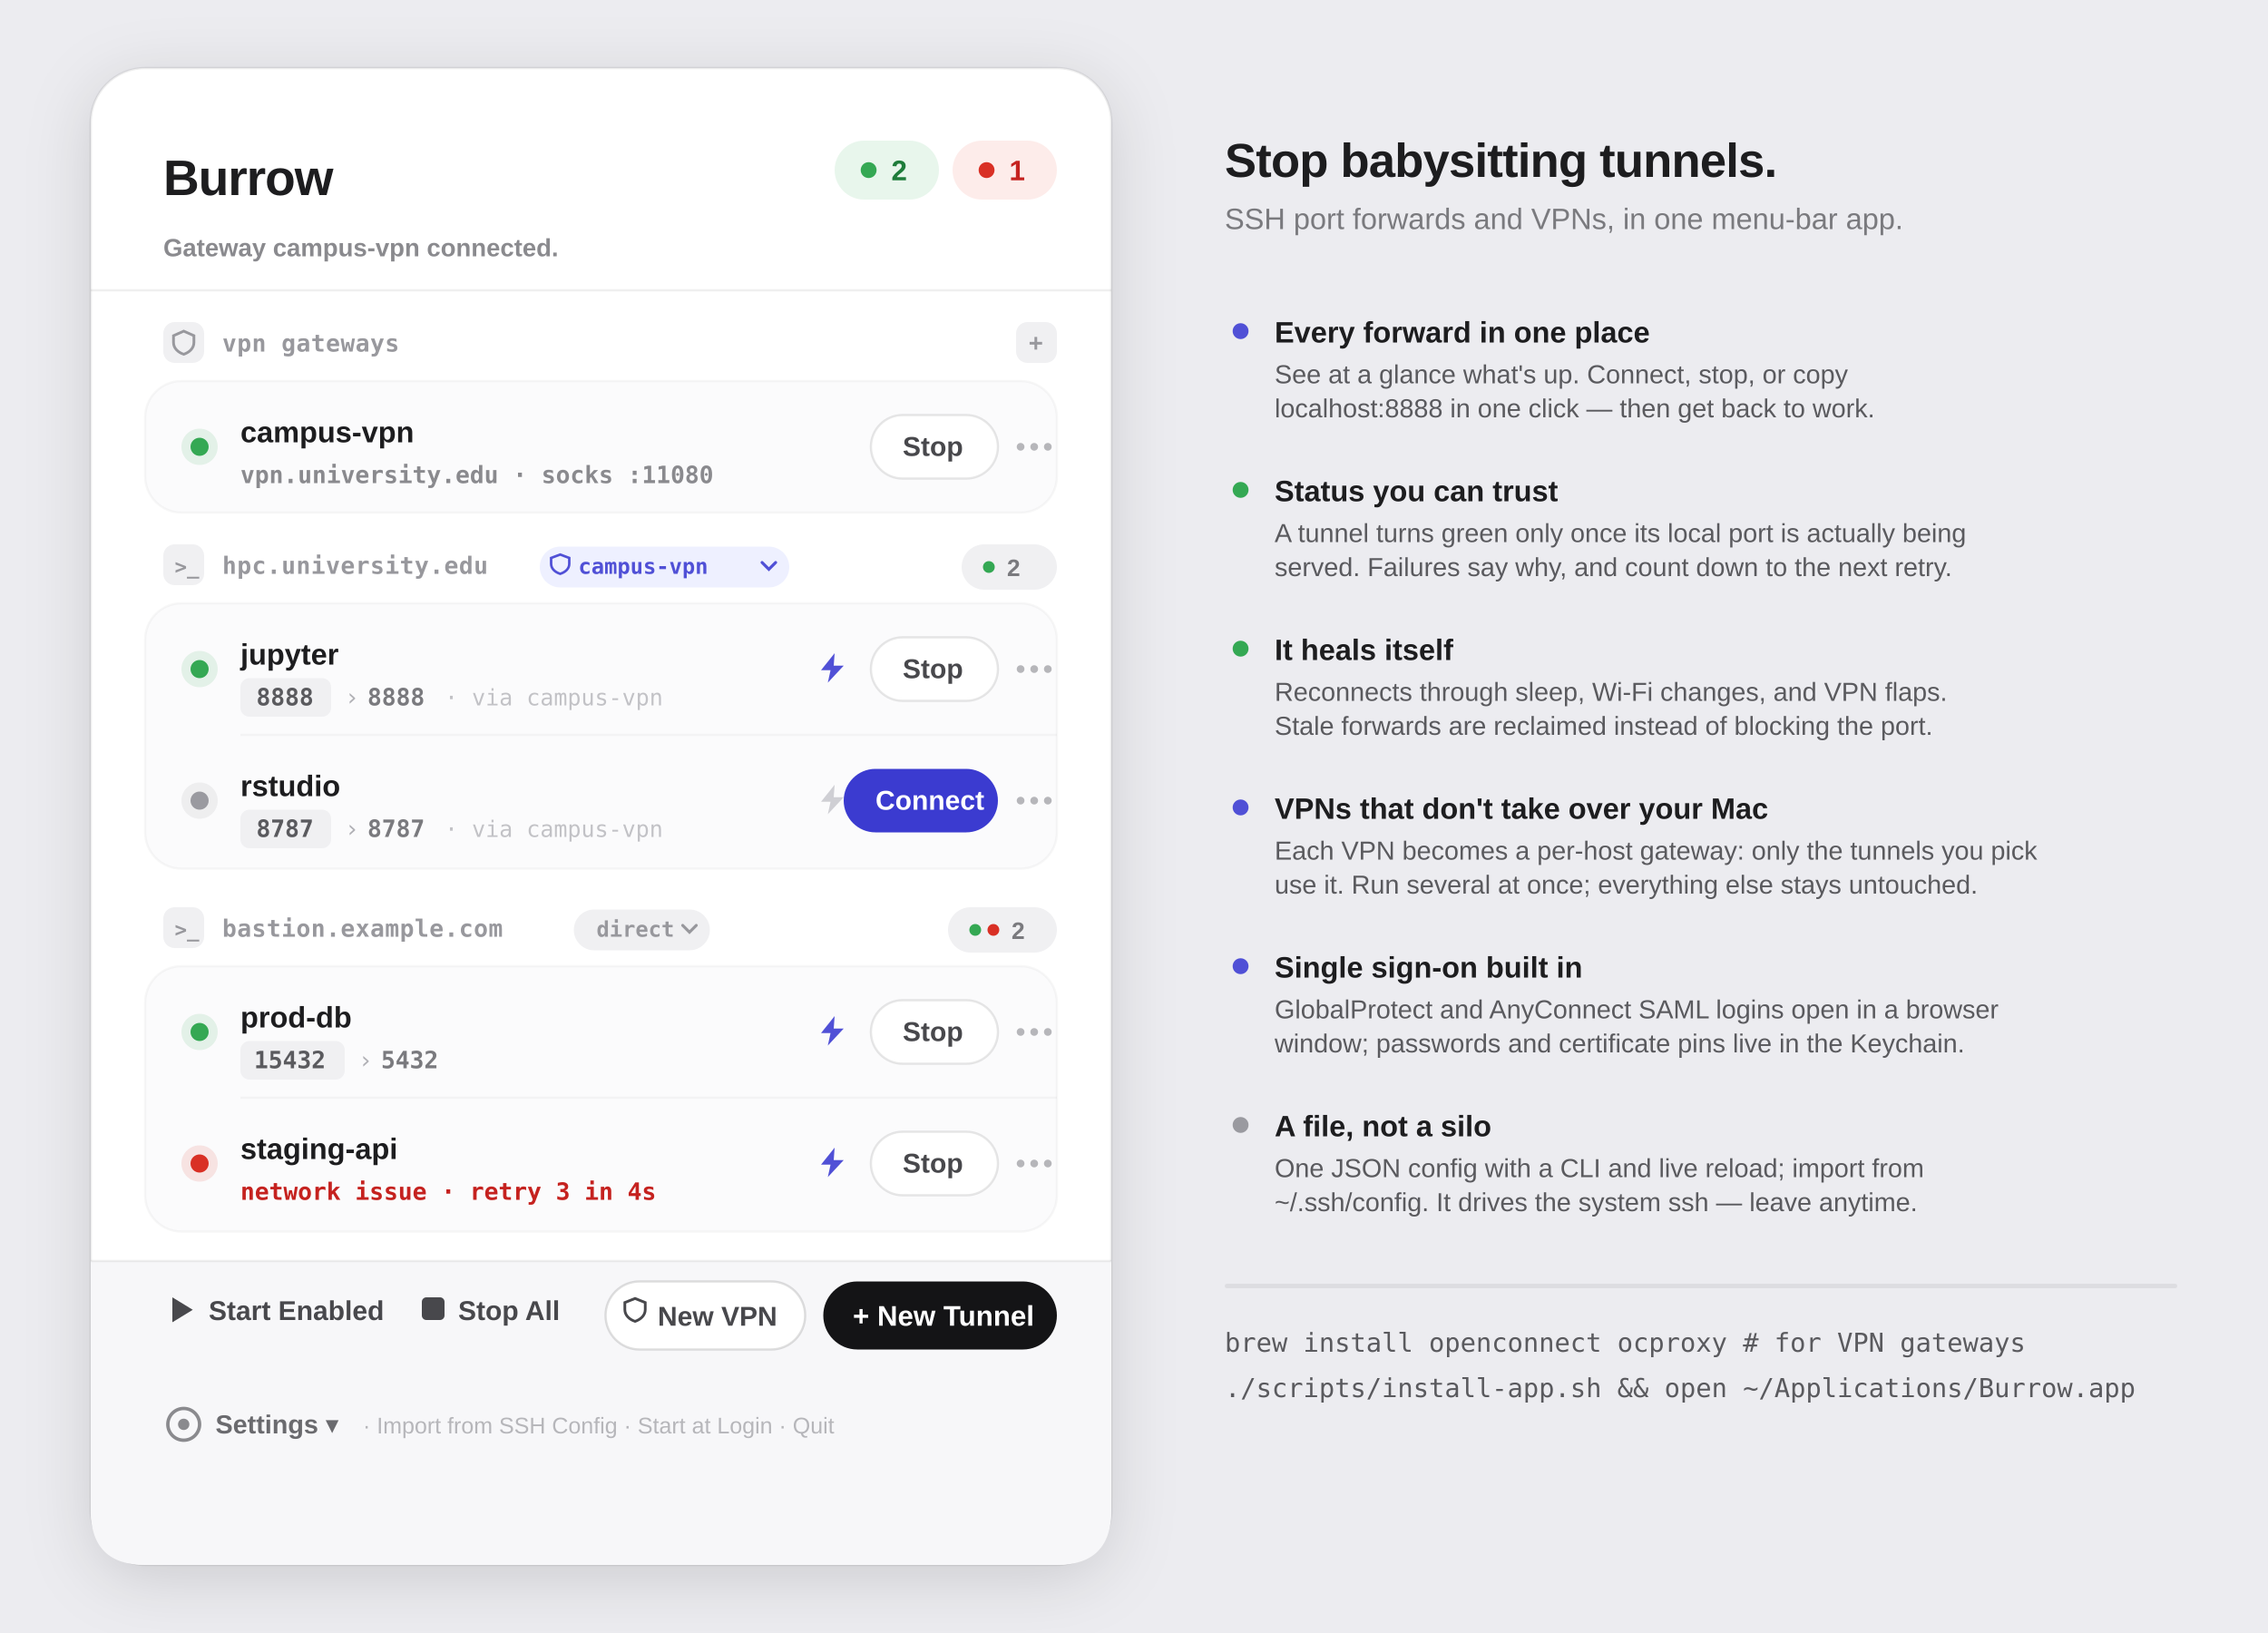
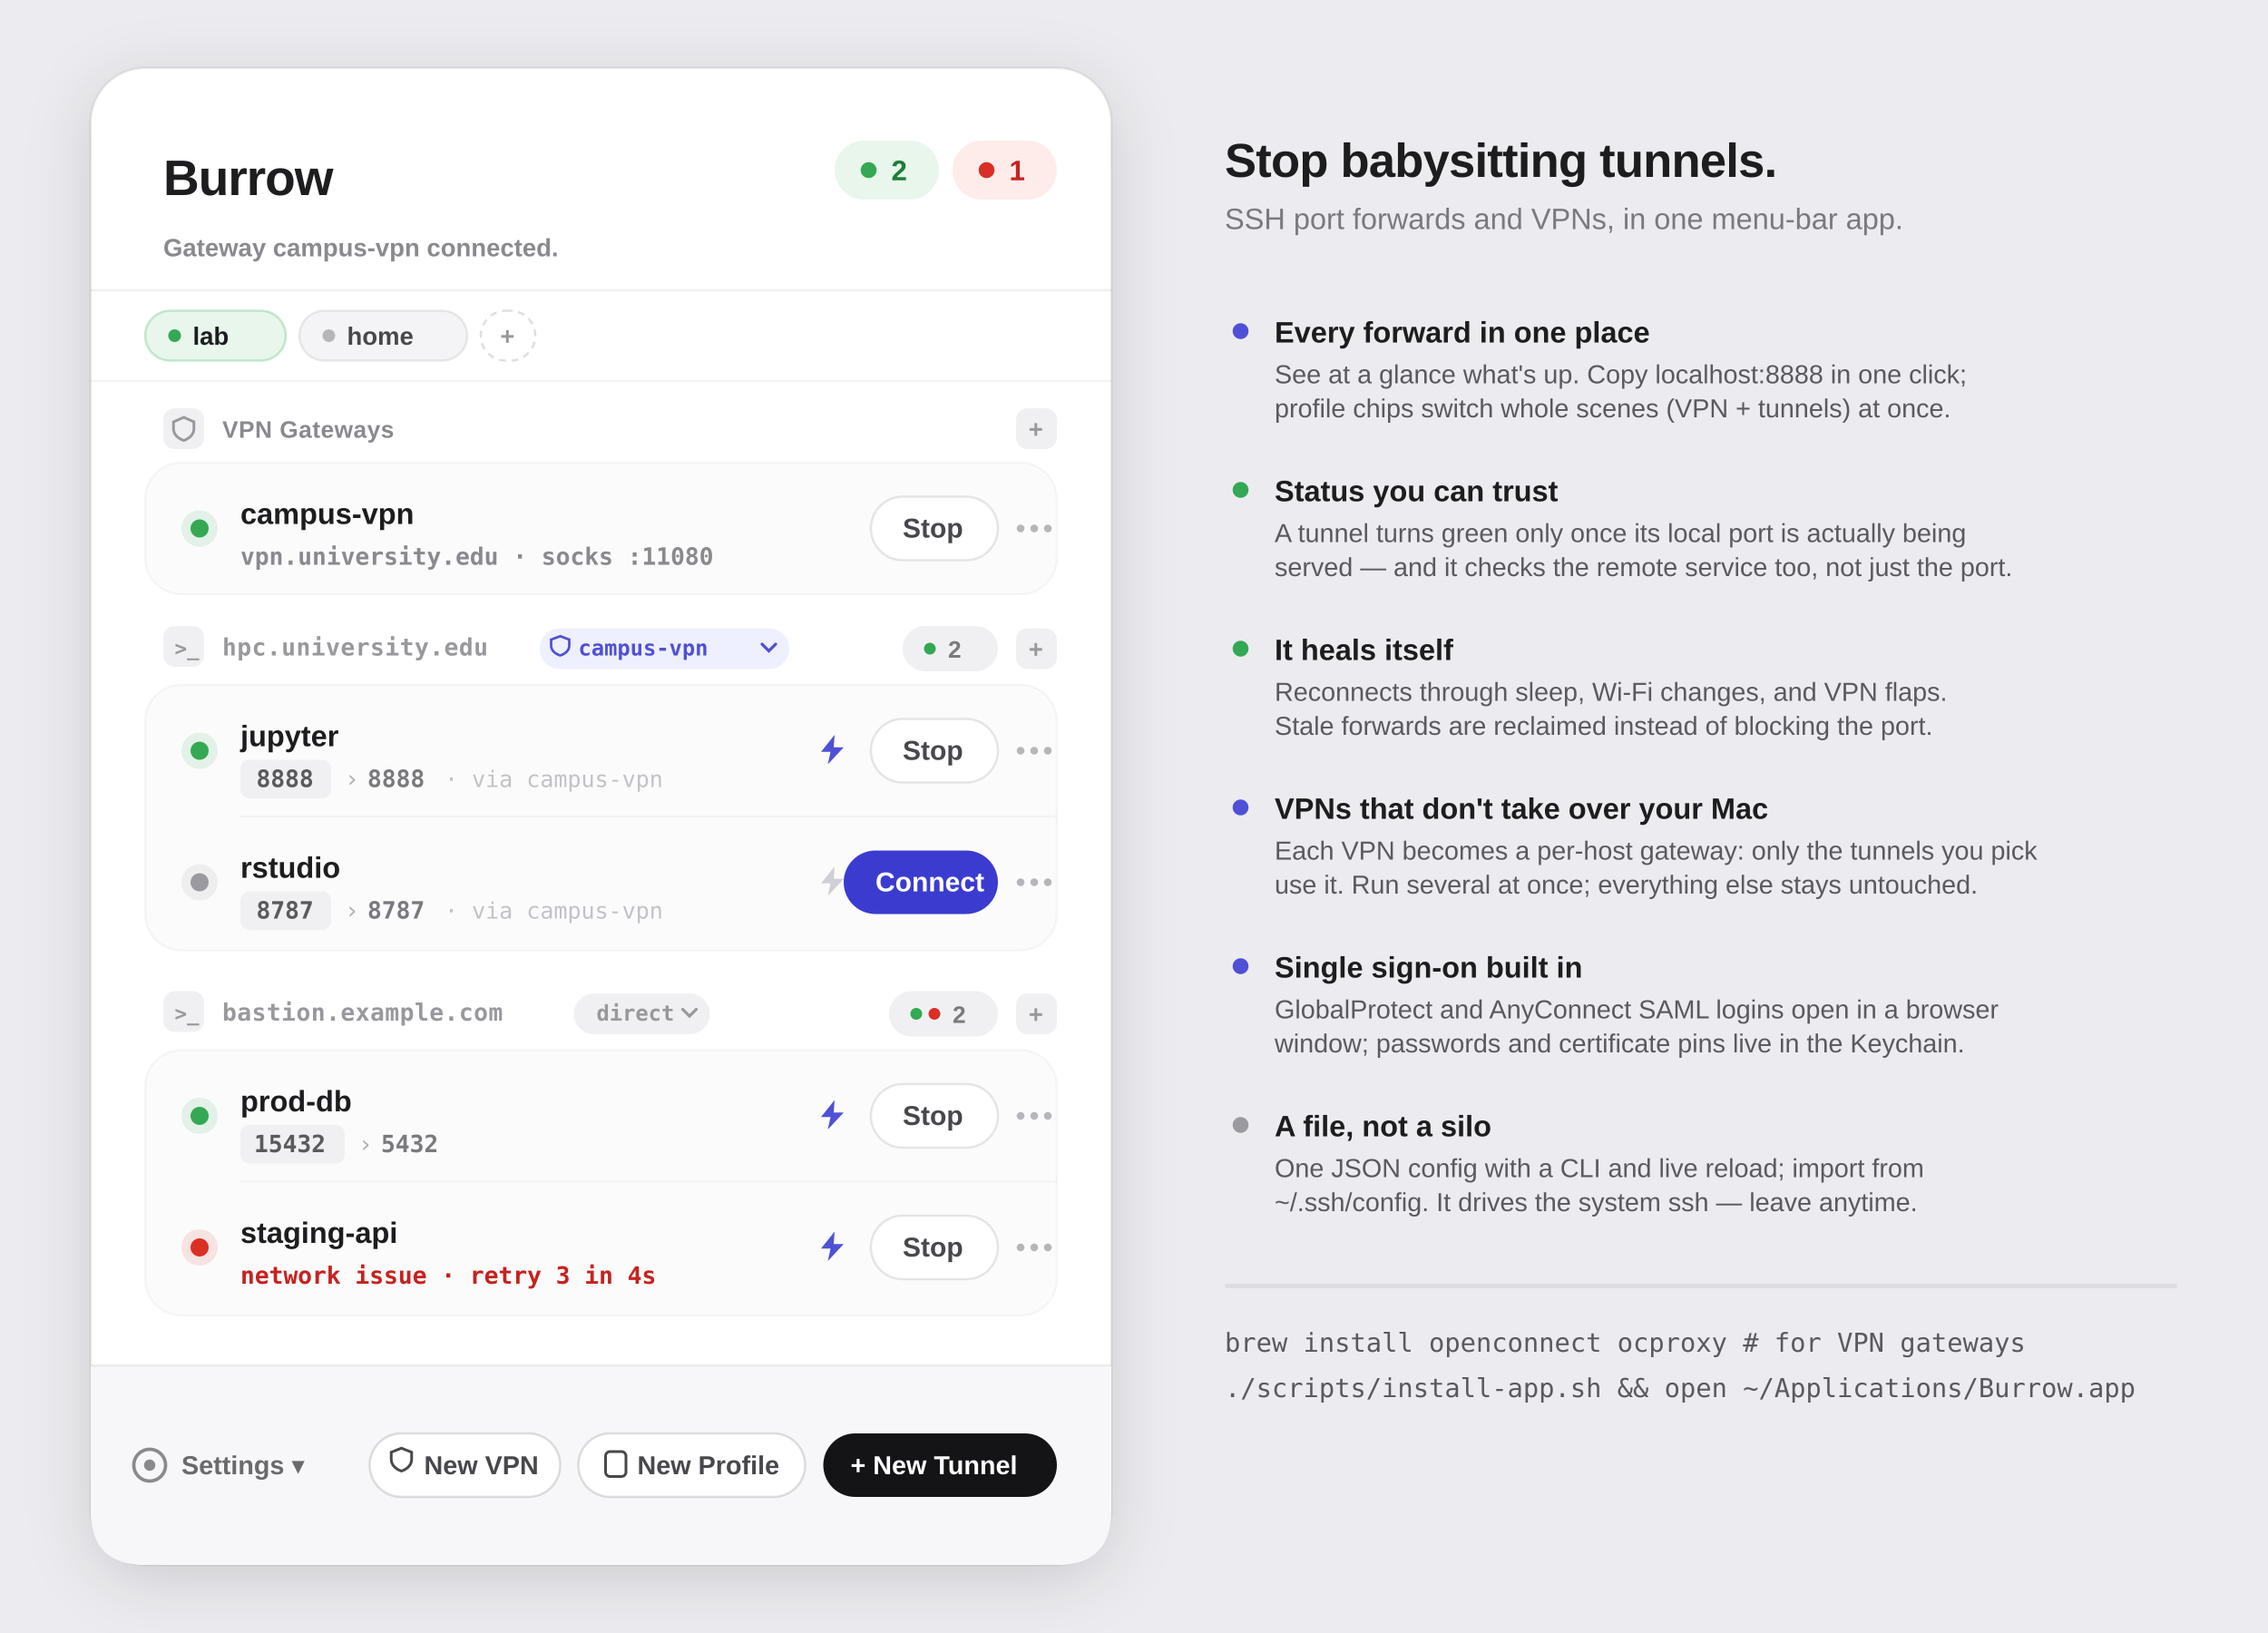
<svg xmlns="http://www.w3.org/2000/svg" width="1000" height="720" viewBox="0 0 1000 720">
  <defs>
    <style>
      .sans { font-family: -apple-system, "Helvetica Neue", Arial, sans-serif; }
      .mono { font-family: "SF Mono", Menlo, monospace; }
    </style>
    <filter id="panelShadow" x="-20%" y="-20%" width="140%" height="140%">
      <feDropShadow dx="0" dy="6" stdDeviation="14" flood-color="#000000" flood-opacity="0.14" />
    </filter>
  </defs>
  <rect width="1000" height="720" fill="#ececf0" />
  <rect x="40" y="30" width="450" height="660" rx="24" fill="#ffffff" stroke="#00000012" filter="url(#panelShadow)" />
  <text x="72" y="86" class="sans" font-size="22" font-weight="700" fill="#1d1d1f" letter-spacing="-0.4">Burrow</text>
  <rect x="368" y="62" width="46" height="26" rx="13" fill="#e8f6ec" />
  <circle cx="383" cy="75" r="3.5" fill="#34a853" />
  <text x="393" y="79.5" class="sans" font-size="12.5" font-weight="700" fill="#1e7c3a">2</text>
  <rect x="420" y="62" width="46" height="26" rx="13" fill="#fdecea" />
  <circle cx="435" cy="75" r="3.5" fill="#d93025" />
  <text x="445" y="79.5" class="sans" font-size="12.5" font-weight="700" fill="#c5221f">1</text>
  <text x="72" y="113" class="sans" font-size="11" font-weight="600" fill="#8a8a8e">Gateway campus-vpn connected.</text>
  <line x1="40" y1="128" x2="490" y2="128" stroke="#00000010" />
-   <rect x="72" y="142" width="18" height="18" rx="5" fill="#f0f0f2" />
-   <path d="M81 146 L85.5 148 V151 C85.5 153.6 83.4 155.4 81 156.2 C78.6 155.4 76.5 153.6 76.5 151 V148 Z" fill="none" stroke="#98989d" stroke-width="1.2" />
-   <text x="98" y="155" class="mono" font-size="10.5" font-weight="700" fill="#98989d" letter-spacing="0.2">vpn gateways</text>
-   <rect x="448" y="142" width="18" height="18" rx="5" fill="#f0f0f2" />
-   <text x="453.5" y="155" class="sans" font-size="11" font-weight="700" fill="#98989d">+</text>
-   <rect x="64" y="168" width="402" height="58" rx="16" fill="#fbfbfc" stroke="#00000008" />
-   <circle cx="88" cy="197" r="8" fill="#34a853" opacity="0.12" />
-   <circle cx="88" cy="197" r="4" fill="#34a853" />
-   <text x="106" y="195" class="sans" font-size="13" font-weight="700" fill="#1d1d1f">campus-vpn</text>
-   <text x="106" y="213" class="mono" font-size="10.5" font-weight="600" fill="#8a8a8e">vpn.university.edu · socks :11080</text>
-   <rect x="384" y="183" width="56" height="28" rx="14" fill="#ffffff" stroke="#00000018" />
-   <text x="398" y="201" class="sans" font-size="12" font-weight="600" fill="#48484c">Stop</text>
-   <circle cx="450" cy="197" r="1.7" fill="#b6b6ba" />
-   <circle cx="456" cy="197" r="1.7" fill="#b6b6ba" />
-   <circle cx="462" cy="197" r="1.7" fill="#b6b6ba" />
-   <rect x="72" y="240" width="18" height="18" rx="5" fill="#f0f0f2" />
-   <text x="77" y="253" class="mono" font-size="9" font-weight="700" fill="#98989d">&gt;_</text>
-   <text x="98" y="253" class="mono" font-size="10.5" font-weight="700" fill="#98989d" letter-spacing="0.2">hpc.university.edu</text>
-   <rect x="238" y="241" width="110" height="18" rx="9" fill="#eef0ff" />
-   <path d="M247 244.5 L251 246 V248.6 C251 250.8 249.2 252.3 247 253 C244.8 252.3 243 250.8 243 248.6 V246 Z" fill="none" stroke="#5050d6" stroke-width="1.1" />
-   <text x="255" y="253" class="mono" font-size="9.5" font-weight="700" fill="#5050d6">campus-vpn</text>
-   <path d="M336 248 L339 251 L342 248" fill="none" stroke="#5050d6" stroke-width="1.3" stroke-linecap="round" />
-   <rect x="424" y="240" width="42" height="20" rx="10" fill="#f0f0f2" />
-   <circle cx="436" cy="250" r="2.6" fill="#34a853" />
-   <text x="444" y="254" class="sans" font-size="10.5" font-weight="700" fill="#7a7a7e">2</text>
-   <rect x="64" y="266" width="402" height="117" rx="16" fill="#fbfbfc" stroke="#00000008" />
-   <circle cx="88" cy="295" r="8" fill="#34a853" opacity="0.12" />
-   <circle cx="88" cy="295" r="4" fill="#34a853" />
-   <text x="106" y="293" class="sans" font-size="13" font-weight="700" fill="#1d1d1f">jupyter</text>
-   <rect x="106" y="299" width="40" height="17" rx="4" fill="#f0f0f2" />
-   <text x="113" y="311" class="mono" font-size="10.5" font-weight="700" fill="#5a5a5e">8888</text>
-   <text x="152" y="311" class="mono" font-size="10.5" fill="#b0b0b5">›</text>
-   <text x="162" y="311" class="mono" font-size="10.5" font-weight="600" fill="#7a7a7e">8888</text>
-   <text x="196" y="311" class="mono" font-size="10" fill="#c2c2c6">· via campus-vpn</text>
-   <g transform="translate(362,288)">
+   <rect x="64" y="137" width="62" height="22" rx="11" fill="#e8f6ec" stroke="#34a85340" />
+   <circle cx="77" cy="148" r="2.8" fill="#34a853" />
+   <text x="85" y="152" class="sans" font-size="11" font-weight="600" fill="#1d1d1f">lab</text>
+   <rect x="132" y="137" width="74" height="22" rx="11" fill="#f4f4f6" stroke="#00000014" />
+   <circle cx="145" cy="148" r="2.8" fill="#b6b6ba" />
+   <text x="153" y="152" class="sans" font-size="11" font-weight="600" fill="#48484c">home</text>
+   <rect x="212" y="137" width="24" height="22" rx="11" fill="none" stroke="#00000020" stroke-dasharray="3,2.5" />
+   <text x="220.5" y="152" class="sans" font-size="11" font-weight="700" fill="#98989d">+</text>
+   <line x1="40" y1="168" x2="490" y2="168" stroke="#0000000a" />
+   <rect x="72" y="180" width="18" height="18" rx="5" fill="#f0f0f2" />
+   <path d="M81 184 L85.5 186 V189 C85.5 191.6 83.4 193.4 81 194.2 C78.6 193.4 76.5 191.6 76.5 189 V186 Z" fill="none" stroke="#98989d" stroke-width="1.2" />
+   <text x="98" y="193" class="sans" font-size="10.5" font-weight="700" fill="#8a8a8e" letter-spacing="0.2">VPN Gateways</text>
+   <rect x="448" y="180" width="18" height="18" rx="5" fill="#f0f0f2" />
+   <text x="453.5" y="193" class="sans" font-size="11" font-weight="700" fill="#98989d">+</text>
+   <rect x="64" y="204" width="402" height="58" rx="16" fill="#fbfbfc" stroke="#00000008" />
+   <circle cx="88" cy="233" r="8" fill="#34a853" opacity="0.12" />
+   <circle cx="88" cy="233" r="4" fill="#34a853" />
+   <text x="106" y="231" class="sans" font-size="13" font-weight="700" fill="#1d1d1f">campus-vpn</text>
+   <text x="106" y="249" class="mono" font-size="10.5" font-weight="600" fill="#8a8a8e">vpn.university.edu · socks :11080</text>
+   <rect x="384" y="219" width="56" height="28" rx="14" fill="#ffffff" stroke="#00000018" />
+   <text x="398" y="237" class="sans" font-size="12" font-weight="600" fill="#48484c">Stop</text>
+   <circle cx="450" cy="233" r="1.7" fill="#b6b6ba" />
+   <circle cx="456" cy="233" r="1.7" fill="#b6b6ba" />
+   <circle cx="462" cy="233" r="1.7" fill="#b6b6ba" />
+   <rect x="72" y="276" width="18" height="18" rx="5" fill="#f0f0f2" />
+   <text x="77" y="289" class="mono" font-size="9" font-weight="700" fill="#98989d">&gt;_</text>
+   <text x="98" y="289" class="mono" font-size="10.5" font-weight="700" fill="#98989d" letter-spacing="0.2">hpc.university.edu</text>
+   <rect x="238" y="277" width="110" height="18" rx="9" fill="#eef0ff" />
+   <path d="M247 280.5 L251 282 V284.6 C251 286.8 249.2 288.3 247 289 C244.8 288.3 243 286.8 243 284.6 V282 Z" fill="none" stroke="#5050d6" stroke-width="1.1" />
+   <text x="255" y="289" class="mono" font-size="9.5" font-weight="700" fill="#5050d6">campus-vpn</text>
+   <path d="M336 284 L339 287 L342 284" fill="none" stroke="#5050d6" stroke-width="1.3" stroke-linecap="round" />
+   <rect x="398" y="276" width="42" height="20" rx="10" fill="#f0f0f2" />
+   <circle cx="410" cy="286" r="2.6" fill="#34a853" />
+   <text x="418" y="290" class="sans" font-size="10.5" font-weight="700" fill="#7a7a7e">2</text>
+   <rect x="448" y="277" width="18" height="18" rx="5" fill="#f0f0f2" />
+   <text x="453.5" y="290" class="sans" font-size="11" font-weight="700" fill="#98989d">+</text>
+   <rect x="64" y="302" width="402" height="117" rx="16" fill="#fbfbfc" stroke="#00000008" />
+   <circle cx="88" cy="331" r="8" fill="#34a853" opacity="0.12" />
+   <circle cx="88" cy="331" r="4" fill="#34a853" />
+   <text x="106" y="329" class="sans" font-size="13" font-weight="700" fill="#1d1d1f">jupyter</text>
+   <rect x="106" y="335" width="40" height="17" rx="4" fill="#f0f0f2" />
+   <text x="113" y="347" class="mono" font-size="10.5" font-weight="700" fill="#5a5a5e">8888</text>
+   <text x="152" y="347" class="mono" font-size="10.5" fill="#b0b0b5">›</text>
+   <text x="162" y="347" class="mono" font-size="10.5" font-weight="600" fill="#7a7a7e">8888</text>
+   <text x="196" y="347" class="mono" font-size="10" fill="#c2c2c6">· via campus-vpn</text>
+   <g transform="translate(362,324)">
    <path d="M6 0 L0 7.5 L4.2 7.5 L3 13 L10 5.5 L5.6 5.5 Z" fill="#5050d6" />
  </g>
-   <rect x="384" y="281" width="56" height="28" rx="14" fill="#ffffff" stroke="#00000018" />
-   <text x="398" y="299" class="sans" font-size="12" font-weight="600" fill="#48484c">Stop</text>
-   <circle cx="450" cy="295" r="1.7" fill="#b6b6ba" />
-   <circle cx="456" cy="295" r="1.7" fill="#b6b6ba" />
-   <circle cx="462" cy="295" r="1.7" fill="#b6b6ba" />
-   <line x1="106" y1="324" x2="466" y2="324" stroke="#00000008" />
-   <circle cx="88" cy="353" r="8" fill="#9a9aa0" opacity="0.14" />
-   <circle cx="88" cy="353" r="4" fill="#9a9aa0" />
-   <text x="106" y="351" class="sans" font-size="13" font-weight="700" fill="#1d1d1f">rstudio</text>
-   <rect x="106" y="357" width="40" height="17" rx="4" fill="#f0f0f2" />
-   <text x="113" y="369" class="mono" font-size="10.5" font-weight="700" fill="#5a5a5e">8787</text>
-   <text x="152" y="369" class="mono" font-size="10.5" fill="#b0b0b5">›</text>
-   <text x="162" y="369" class="mono" font-size="10.5" font-weight="600" fill="#7a7a7e">8787</text>
-   <text x="196" y="369" class="mono" font-size="10" fill="#c2c2c6">· via campus-vpn</text>
-   <g transform="translate(362,346)">
+   <rect x="384" y="317" width="56" height="28" rx="14" fill="#ffffff" stroke="#00000018" />
+   <text x="398" y="335" class="sans" font-size="12" font-weight="600" fill="#48484c">Stop</text>
+   <circle cx="450" cy="331" r="1.7" fill="#b6b6ba" />
+   <circle cx="456" cy="331" r="1.7" fill="#b6b6ba" />
+   <circle cx="462" cy="331" r="1.7" fill="#b6b6ba" />
+   <line x1="106" y1="360" x2="466" y2="360" stroke="#00000008" />
+   <circle cx="88" cy="389" r="8" fill="#9a9aa0" opacity="0.14" />
+   <circle cx="88" cy="389" r="4" fill="#9a9aa0" />
+   <text x="106" y="387" class="sans" font-size="13" font-weight="700" fill="#1d1d1f">rstudio</text>
+   <rect x="106" y="393" width="40" height="17" rx="4" fill="#f0f0f2" />
+   <text x="113" y="405" class="mono" font-size="10.5" font-weight="700" fill="#5a5a5e">8787</text>
+   <text x="152" y="405" class="mono" font-size="10.5" fill="#b0b0b5">›</text>
+   <text x="162" y="405" class="mono" font-size="10.5" font-weight="600" fill="#7a7a7e">8787</text>
+   <text x="196" y="405" class="mono" font-size="10" fill="#c2c2c6">· via campus-vpn</text>
+   <g transform="translate(362,382)">
    <path d="M6 0 L0 7.5 L4.2 7.5 L3 13 L10 5.5 L5.6 5.5 Z" fill="#cfcfd4" />
  </g>
-   <rect x="372" y="339" width="68" height="28" rx="14" fill="#3b3bd0" />
-   <text x="386" y="357" class="sans" font-size="12" font-weight="700" fill="#ffffff">Connect</text>
-   <circle cx="450" cy="353" r="1.7" fill="#b6b6ba" />
-   <circle cx="456" cy="353" r="1.7" fill="#b6b6ba" />
-   <circle cx="462" cy="353" r="1.7" fill="#b6b6ba" />
-   <rect x="72" y="400" width="18" height="18" rx="5" fill="#f0f0f2" />
-   <text x="77" y="413" class="mono" font-size="9" font-weight="700" fill="#98989d">&gt;_</text>
-   <text x="98" y="413" class="mono" font-size="10.5" font-weight="700" fill="#98989d" letter-spacing="0.2">bastion.example.com</text>
-   <rect x="253" y="401" width="60" height="18" rx="9" fill="#f0f0f2" />
-   <text x="263" y="413" class="mono" font-size="9.5" font-weight="700" fill="#98989d">direct</text>
-   <path d="M301 408 L304 411 L307 408" fill="none" stroke="#98989d" stroke-width="1.3" stroke-linecap="round" />
-   <rect x="418" y="400" width="48" height="20" rx="10" fill="#f0f0f2" />
-   <circle cx="430" cy="410" r="2.6" fill="#34a853" />
-   <circle cx="438" cy="410" r="2.6" fill="#d93025" />
-   <text x="446" y="414" class="sans" font-size="10.5" font-weight="700" fill="#7a7a7e">2</text>
-   <rect x="64" y="426" width="402" height="117" rx="16" fill="#fbfbfc" stroke="#00000008" />
-   <circle cx="88" cy="455" r="8" fill="#34a853" opacity="0.12" />
-   <circle cx="88" cy="455" r="4" fill="#34a853" />
-   <text x="106" y="453" class="sans" font-size="13" font-weight="700" fill="#1d1d1f">prod-db</text>
-   <rect x="106" y="459" width="46" height="17" rx="4" fill="#f0f0f2" />
-   <text x="112" y="471" class="mono" font-size="10.5" font-weight="700" fill="#5a5a5e">15432</text>
-   <text x="158" y="471" class="mono" font-size="10.5" fill="#b0b0b5">›</text>
-   <text x="168" y="471" class="mono" font-size="10.5" font-weight="600" fill="#7a7a7e">5432</text>
-   <g transform="translate(362,448)">
+   <rect x="372" y="375" width="68" height="28" rx="14" fill="#3b3bd0" />
+   <text x="386" y="393" class="sans" font-size="12" font-weight="700" fill="#ffffff">Connect</text>
+   <circle cx="450" cy="389" r="1.7" fill="#b6b6ba" />
+   <circle cx="456" cy="389" r="1.7" fill="#b6b6ba" />
+   <circle cx="462" cy="389" r="1.7" fill="#b6b6ba" />
+   <rect x="72" y="437" width="18" height="18" rx="5" fill="#f0f0f2" />
+   <text x="77" y="450" class="mono" font-size="9" font-weight="700" fill="#98989d">&gt;_</text>
+   <text x="98" y="450" class="mono" font-size="10.5" font-weight="700" fill="#98989d" letter-spacing="0.2">bastion.example.com</text>
+   <rect x="253" y="438" width="60" height="18" rx="9" fill="#f0f0f2" />
+   <text x="263" y="450" class="mono" font-size="9.5" font-weight="700" fill="#98989d">direct</text>
+   <path d="M301 445 L304 448 L307 445" fill="none" stroke="#98989d" stroke-width="1.3" stroke-linecap="round" />
+   <rect x="392" y="437" width="48" height="20" rx="10" fill="#f0f0f2" />
+   <circle cx="404" cy="447" r="2.6" fill="#34a853" />
+   <circle cx="412" cy="447" r="2.6" fill="#d93025" />
+   <text x="420" y="451" class="sans" font-size="10.5" font-weight="700" fill="#7a7a7e">2</text>
+   <rect x="448" y="438" width="18" height="18" rx="5" fill="#f0f0f2" />
+   <text x="453.5" y="451" class="sans" font-size="11" font-weight="700" fill="#98989d">+</text>
+   <rect x="64" y="463" width="402" height="117" rx="16" fill="#fbfbfc" stroke="#00000008" />
+   <circle cx="88" cy="492" r="8" fill="#34a853" opacity="0.12" />
+   <circle cx="88" cy="492" r="4" fill="#34a853" />
+   <text x="106" y="490" class="sans" font-size="13" font-weight="700" fill="#1d1d1f">prod-db</text>
+   <rect x="106" y="496" width="46" height="17" rx="4" fill="#f0f0f2" />
+   <text x="112" y="508" class="mono" font-size="10.5" font-weight="700" fill="#5a5a5e">15432</text>
+   <text x="158" y="508" class="mono" font-size="10.5" fill="#b0b0b5">›</text>
+   <text x="168" y="508" class="mono" font-size="10.5" font-weight="600" fill="#7a7a7e">5432</text>
+   <g transform="translate(362,485)">
    <path d="M6 0 L0 7.5 L4.2 7.5 L3 13 L10 5.5 L5.6 5.5 Z" fill="#5050d6" />
  </g>
-   <rect x="384" y="441" width="56" height="28" rx="14" fill="#ffffff" stroke="#00000018" />
-   <text x="398" y="459" class="sans" font-size="12" font-weight="600" fill="#48484c">Stop</text>
-   <circle cx="450" cy="455" r="1.7" fill="#b6b6ba" />
-   <circle cx="456" cy="455" r="1.7" fill="#b6b6ba" />
-   <circle cx="462" cy="455" r="1.7" fill="#b6b6ba" />
-   <line x1="106" y1="484" x2="466" y2="484" stroke="#00000008" />
-   <circle cx="88" cy="513" r="8" fill="#d93025" opacity="0.12" />
-   <circle cx="88" cy="513" r="4" fill="#d93025" />
-   <text x="106" y="511" class="sans" font-size="13" font-weight="700" fill="#1d1d1f">staging-api</text>
-   <text x="106" y="529" class="mono" font-size="10.5" font-weight="600" fill="#c5221f">network issue · retry 3 in 4s</text>
-   <g transform="translate(362,506)">
+   <rect x="384" y="478" width="56" height="28" rx="14" fill="#ffffff" stroke="#00000018" />
+   <text x="398" y="496" class="sans" font-size="12" font-weight="600" fill="#48484c">Stop</text>
+   <circle cx="450" cy="492" r="1.7" fill="#b6b6ba" />
+   <circle cx="456" cy="492" r="1.7" fill="#b6b6ba" />
+   <circle cx="462" cy="492" r="1.7" fill="#b6b6ba" />
+   <line x1="106" y1="521" x2="466" y2="521" stroke="#00000008" />
+   <circle cx="88" cy="550" r="8" fill="#d93025" opacity="0.12" />
+   <circle cx="88" cy="550" r="4" fill="#d93025" />
+   <text x="106" y="548" class="sans" font-size="13" font-weight="700" fill="#1d1d1f">staging-api</text>
+   <text x="106" y="566" class="mono" font-size="10.5" font-weight="600" fill="#c5221f">network issue · retry 3 in 4s</text>
+   <g transform="translate(362,543)">
    <path d="M6 0 L0 7.5 L4.2 7.5 L3 13 L10 5.5 L5.6 5.5 Z" fill="#5050d6" />
  </g>
-   <rect x="384" y="499" width="56" height="28" rx="14" fill="#ffffff" stroke="#00000018" />
-   <text x="398" y="517" class="sans" font-size="12" font-weight="600" fill="#48484c">Stop</text>
-   <circle cx="450" cy="513" r="1.7" fill="#b6b6ba" />
-   <circle cx="456" cy="513" r="1.7" fill="#b6b6ba" />
-   <circle cx="462" cy="513" r="1.7" fill="#b6b6ba" />
-   <path d="M40 556 H490 V666 Q490 690 466 690 H64 Q40 690 40 666 Z" fill="#f7f7f9" />
-   <line x1="40" y1="556" x2="490" y2="556" stroke="#00000010" />
-   <g transform="translate(76,572)">
-     <path d="M0 0 L9 5.5 L0 11 Z" fill="#48484c" />
-   </g>
-   <text x="92" y="582" class="sans" font-size="12" font-weight="600" fill="#48484c">Start Enabled</text>
-   <rect x="186" y="572" width="10" height="10" rx="2" fill="#48484c" />
-   <text x="202" y="582" class="sans" font-size="12" font-weight="600" fill="#48484c">Stop All</text>
-   <rect x="267" y="565" width="88" height="30" rx="15" fill="#ffffff" stroke="#00000020" />
-   <path d="M280 572.5 L284.5 574.3 V577.4 C284.5 580 282.4 581.8 280 582.6 C277.6 581.8 275.5 580 275.5 577.4 V574.3 Z" fill="none" stroke="#48484c" stroke-width="1.2" />
-   <text x="290" y="584.5" class="sans" font-size="12" font-weight="600" fill="#48484c">New VPN</text>
-   <rect x="363" y="565" width="103" height="30" rx="15" fill="#141416" />
-   <text x="376" y="584.5" class="sans" font-size="12.5" font-weight="700" fill="#ffffff">+ New Tunnel</text>
-   <circle cx="81" cy="628" r="7" fill="none" stroke="#8a8a8e" stroke-width="1.5" />
-   <circle cx="81" cy="628" r="2.5" fill="#8a8a8e" />
-   <text x="95" y="632" class="sans" font-size="11.5" font-weight="600" fill="#6a6a6e">Settings ▾</text>
-   <text x="160" y="632" class="sans" font-size="10" fill="#b6b6ba">· Import from SSH Config · Start at Login · Quit</text>
+   <rect x="384" y="536" width="56" height="28" rx="14" fill="#ffffff" stroke="#00000018" />
+   <text x="398" y="554" class="sans" font-size="12" font-weight="600" fill="#48484c">Stop</text>
+   <circle cx="450" cy="550" r="1.7" fill="#b6b6ba" />
+   <circle cx="456" cy="550" r="1.7" fill="#b6b6ba" />
+   <circle cx="462" cy="550" r="1.7" fill="#b6b6ba" />
+   <path d="M40 602 H490 V666 Q490 690 466 690 H64 Q40 690 40 666 Z" fill="#f7f7f9" />
+   <line x1="40" y1="602" x2="490" y2="602" stroke="#00000010" />
+   <circle cx="66" cy="646" r="7" fill="none" stroke="#8a8a8e" stroke-width="1.5" />
+   <circle cx="66" cy="646" r="2.5" fill="#8a8a8e" />
+   <text x="80" y="650" class="sans" font-size="11.5" font-weight="600" fill="#6a6a6e">Settings ▾</text>
+   <rect x="163" y="632" width="84" height="28" rx="14" fill="#ffffff" stroke="#00000020" />
+   <path d="M177 638.5 L181.5 640.3 V643.4 C181.5 646 179.4 647.8 177 648.6 C174.6 647.8 172.5 646 172.5 643.4 V640.3 Z" fill="none" stroke="#48484c" stroke-width="1.2" />
+   <text x="187" y="650" class="sans" font-size="11.5" font-weight="600" fill="#48484c">New VPN</text>
+   <rect x="255" y="632" width="100" height="28" rx="14" fill="#ffffff" stroke="#00000020" />
+   <rect x="267" y="640" width="9" height="11" rx="2" fill="none" stroke="#48484c" stroke-width="1.2" />
+   <text x="281" y="650" class="sans" font-size="11.5" font-weight="600" fill="#48484c">New Profile</text>
+   <rect x="363" y="632" width="103" height="28" rx="14" fill="#141416" />
+   <text x="375" y="650" class="sans" font-size="11.5" font-weight="700" fill="#ffffff">+ New Tunnel</text>
  <text x="540" y="78" class="sans" font-size="21" font-weight="700" fill="#1d1d1f" letter-spacing="-0.3">Stop babysitting tunnels.</text>
  <text x="540" y="101" class="sans" font-size="13" font-weight="500" fill="#7a7a7e">SSH port forwards and VPNs, in one menu-bar app.</text>
  <circle cx="547" cy="146" r="3.5" fill="#5050d6" />
  <text x="562" y="151" class="sans" font-size="13" font-weight="700" fill="#1d1d1f">Every forward in one place</text>
-   <text x="562" y="169" class="sans" font-size="11.5" fill="#5a5a5e">See at a glance what's up. Connect, stop, or copy</text>
-   <text x="562" y="184" class="sans" font-size="11.5" fill="#5a5a5e">localhost:8888 in one click — then get back to work.</text>
+   <text x="562" y="169" class="sans" font-size="11.5" fill="#5a5a5e">See at a glance what's up. Copy localhost:8888 in one click;</text>
+   <text x="562" y="184" class="sans" font-size="11.5" fill="#5a5a5e">profile chips switch whole scenes (VPN + tunnels) at once.</text>
  <circle cx="547" cy="216" r="3.5" fill="#34a853" />
  <text x="562" y="221" class="sans" font-size="13" font-weight="700" fill="#1d1d1f">Status you can trust</text>
  <text x="562" y="239" class="sans" font-size="11.5" fill="#5a5a5e">A tunnel turns green only once its local port is actually being</text>
-   <text x="562" y="254" class="sans" font-size="11.5" fill="#5a5a5e">served. Failures say why, and count down to the next retry.</text>
+   <text x="562" y="254" class="sans" font-size="11.5" fill="#5a5a5e">served — and it checks the remote service too, not just the port.</text>
  <circle cx="547" cy="286" r="3.5" fill="#34a853" />
  <text x="562" y="291" class="sans" font-size="13" font-weight="700" fill="#1d1d1f">It heals itself</text>
  <text x="562" y="309" class="sans" font-size="11.5" fill="#5a5a5e">Reconnects through sleep, Wi-Fi changes, and VPN flaps.</text>
  <text x="562" y="324" class="sans" font-size="11.5" fill="#5a5a5e">Stale forwards are reclaimed instead of blocking the port.</text>
  <circle cx="547" cy="356" r="3.5" fill="#5050d6" />
  <text x="562" y="361" class="sans" font-size="13" font-weight="700" fill="#1d1d1f">VPNs that don't take over your Mac</text>
  <text x="562" y="379" class="sans" font-size="11.5" fill="#5a5a5e">Each VPN becomes a per-host gateway: only the tunnels you pick</text>
  <text x="562" y="394" class="sans" font-size="11.5" fill="#5a5a5e">use it. Run several at once; everything else stays untouched.</text>
  <circle cx="547" cy="426" r="3.5" fill="#5050d6" />
  <text x="562" y="431" class="sans" font-size="13" font-weight="700" fill="#1d1d1f">Single sign-on built in</text>
  <text x="562" y="449" class="sans" font-size="11.5" fill="#5a5a5e">GlobalProtect and AnyConnect SAML logins open in a browser</text>
  <text x="562" y="464" class="sans" font-size="11.5" fill="#5a5a5e">window; passwords and certificate pins live in the Keychain.</text>
  <circle cx="547" cy="496" r="3.5" fill="#9a9aa0" />
  <text x="562" y="501" class="sans" font-size="13" font-weight="700" fill="#1d1d1f">A file, not a silo</text>
  <text x="562" y="519" class="sans" font-size="11.5" fill="#5a5a5e">One JSON config with a CLI and live reload; import from</text>
  <text x="562" y="534" class="sans" font-size="11.5" fill="#5a5a5e">~/.ssh/config. It drives the system ssh — leave anytime.</text>
  <rect x="540" y="566" width="420" height="2" rx="1" fill="#00000010" />
  <text x="540" y="596" class="mono" font-size="11.5" fill="#5a5a5e">brew install openconnect ocproxy   # for VPN gateways</text>
  <text x="540" y="616" class="mono" font-size="11.5" fill="#5a5a5e">./scripts/install-app.sh &amp;&amp; open ~/Applications/Burrow.app</text>
</svg>
